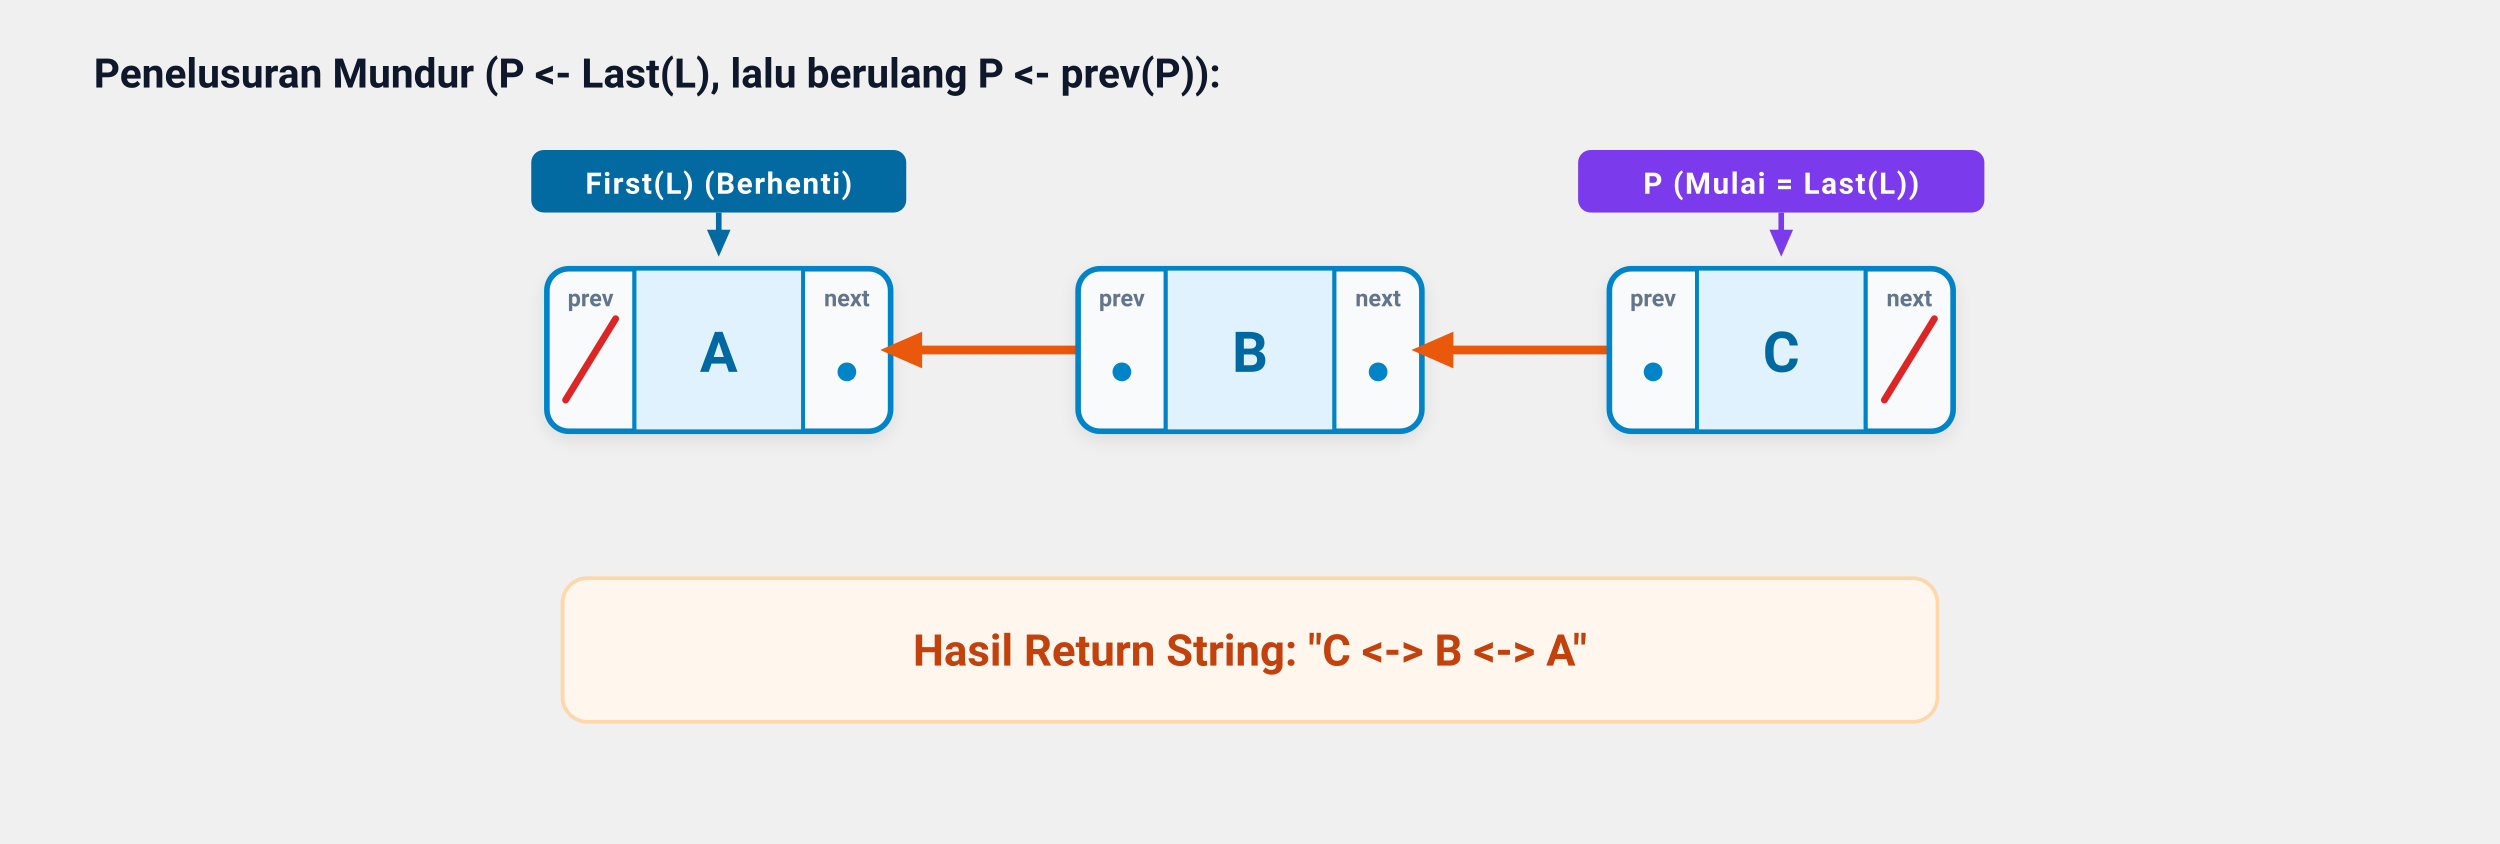
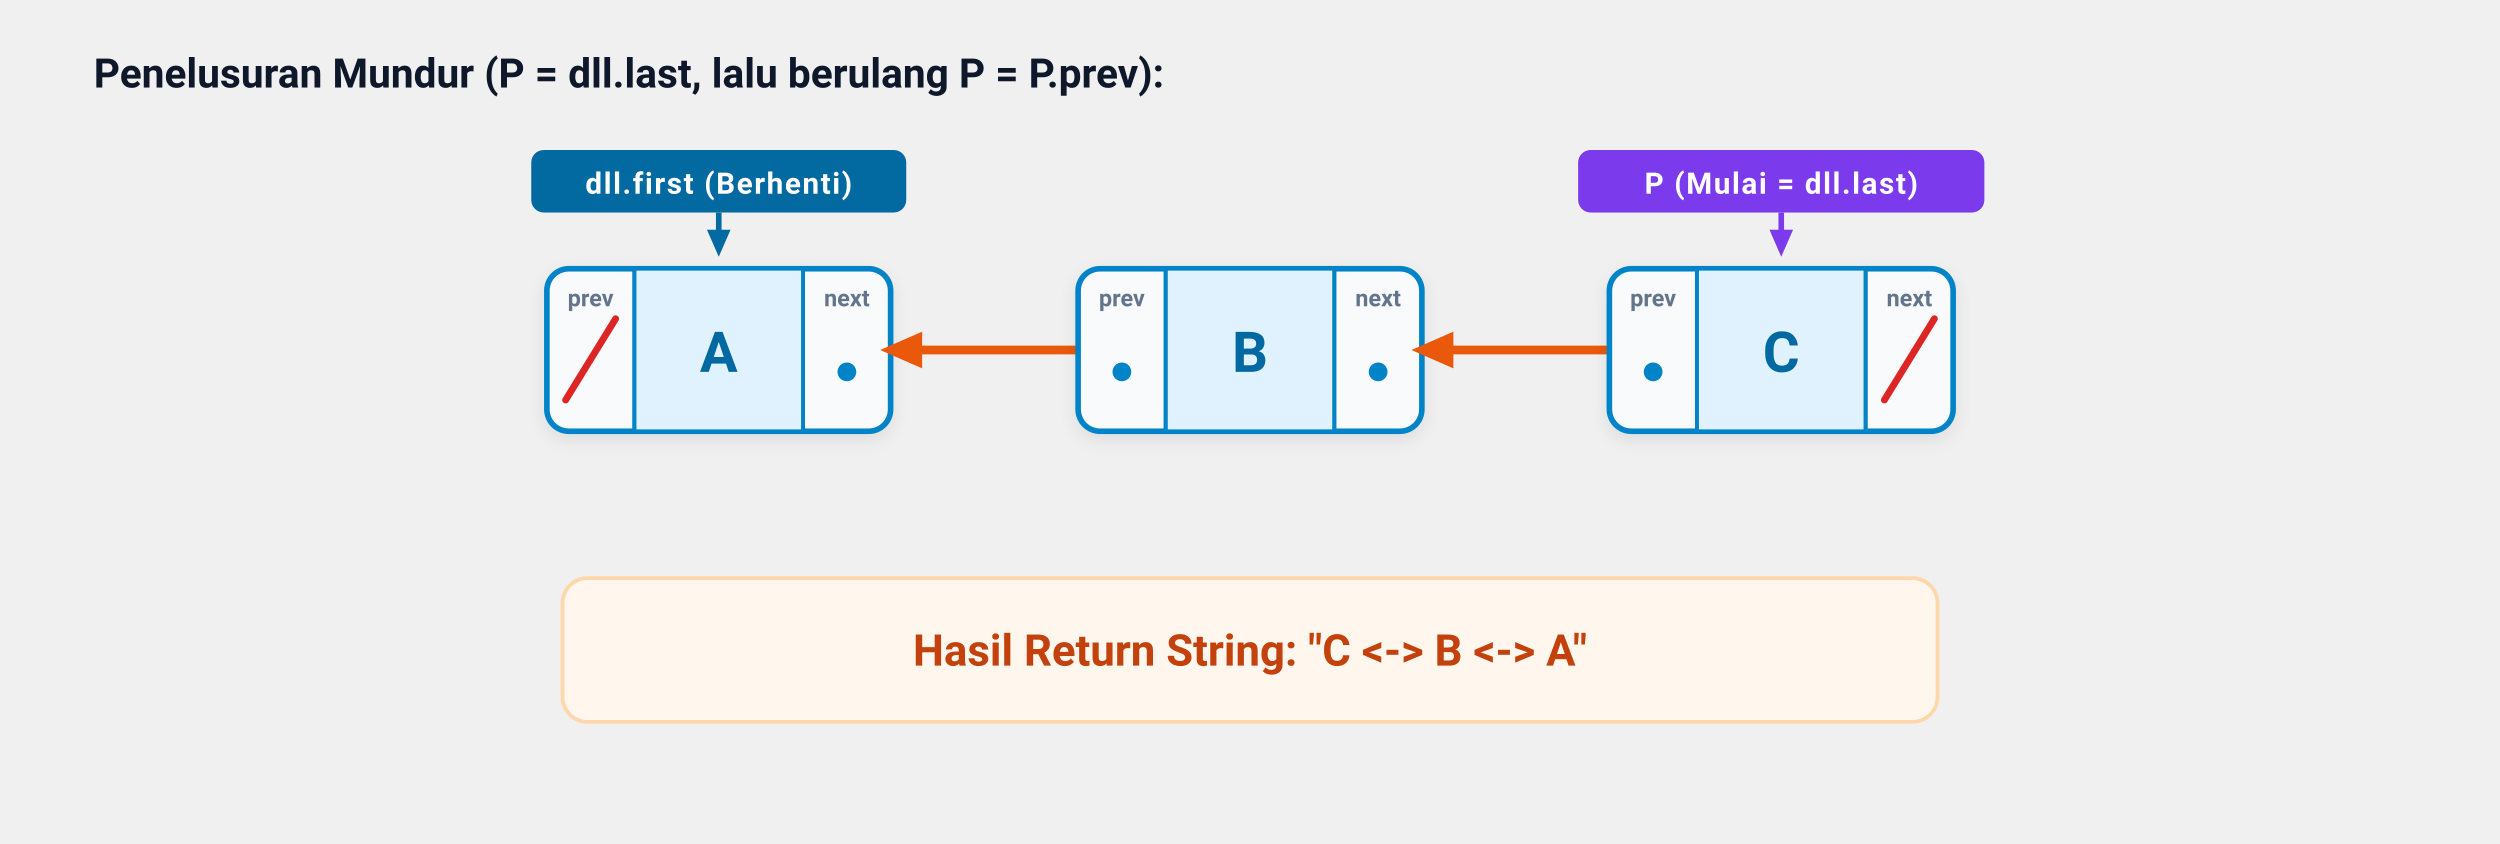
<svg xmlns="http://www.w3.org/2000/svg" viewBox="0 0 800 270" width="100%" height="auto" style="max-width: 800px; background: #FFFFFF; border-radius: 12px; border: 1px solid #CBD5E1; font-family: -apple-system, BlinkMacSystemFont, 'Segoe UI', Roboto, Helvetica, Arial, sans-serif;">
  <defs>
    <marker id="arrow-blue" viewBox="0 0 10 10" refX="6" refY="5" markerWidth="6" markerHeight="6" orient="auto-start-reverse">
      <path d="M 0 1.5 L 8 5 L 0 8.5 z" fill="#0284C7" />
    </marker>
    <marker id="arrow-orange" viewBox="0 0 10 10" refX="6" refY="5" markerWidth="6" markerHeight="6" orient="auto-start-reverse">
      <path d="M 0 1.5 L 8 5 L 0 8.5 z" fill="#EA580C" />
    </marker>
    <marker id="arrow-first" viewBox="0 0 10 10" refX="6" refY="5" markerWidth="6" markerHeight="6" orient="auto-start-reverse">
      <path d="M 0 1.5 L 8 5 L 0 8.5 z" fill="#0369A1" />
    </marker>
    <marker id="arrow-last" viewBox="0 0 10 10" refX="6" refY="5" markerWidth="6" markerHeight="6" orient="auto-start-reverse">
      <path d="M 0 1.5 L 8 5 L 0 8.5 z" fill="#C2410C" />
    </marker>
    <marker id="arrow-p" viewBox="0 0 10 10" refX="6" refY="5" markerWidth="6" markerHeight="6" orient="auto-start-reverse">
      <path d="M 0 1.5 L 8 5 L 0 8.5 z" fill="#7C3AED" />
    </marker>
    <marker id="arrow-q" viewBox="0 0 10 10" refX="6" refY="5" markerWidth="6" markerHeight="6" orient="auto-start-reverse">
      <path d="M 0 1.5 L 8 5 L 0 8.5 z" fill="#0891B2" />
    </marker>
    <filter id="shadow" x="-5%" y="-10%" width="110%" height="130%">
      <feDropShadow dx="0" dy="2" stdDeviation="2.5" flood-color="#0F172A" flood-opacity="0.08" />
    </filter>
  </defs>
-   <text x="30" y="28" font-size="13" font-weight="bold" fill="#0F172A">Penelusuran Mundur (P &lt;- Last(L), lalu berulang P &lt;- prev(P)):</text>
+   <text x="30" y="28" font-size="13" font-weight="bold" fill="#0F172A">Penelusuran Mundur (P = dll.last, lalu berulang P = P.prev):</text>
  <g transform="translate(170.0, 48)">
    <rect x="0" y="0" width="120" height="20" rx="4" fill="#0369A1" />
-     <text x="60.0" y="14" font-size="9.5" font-weight="bold" fill="#FFFFFF" text-anchor="middle" letter-spacing="0.5">First(L) (Berhenti)</text>
+     <text x="60.0" y="14" font-size="9.5" font-weight="bold" fill="#FFFFFF" text-anchor="middle" letter-spacing="0.5">dll.first (Berhenti)</text>
  </g>
  <line x1="230" y1="68" x2="230" y2="80" stroke="#0369A1" stroke-width="1.8" marker-end="url(#arrow-first)" />
  <g transform="translate(505.0, 48)">
    <rect x="0" y="0" width="130" height="20" rx="4" fill="#7C3AED" />
-     <text x="65.0" y="14" font-size="9.5" font-weight="bold" fill="#FFFFFF" text-anchor="middle" letter-spacing="0.5">P (Mulai = Last(L))</text>
+     <text x="65.0" y="14" font-size="9.5" font-weight="bold" fill="#FFFFFF" text-anchor="middle" letter-spacing="0.5">P (Mulai = dll.last)</text>
  </g>
  <line x1="570" y1="68" x2="570" y2="80" stroke="#7C3AED" stroke-width="1.8" marker-end="url(#arrow-p)" />
  <g transform="translate(175, 86)" filter="url(#shadow)">
    <rect x="0" y="0" width="110" height="52" rx="7" fill="#F8FAFC" stroke="#0284C7" stroke-width="1.8" />
    <rect x="28" y="0" width="54" height="52" fill="#E0F2FE" stroke="#0284C7" stroke-width="1.2" />
    <line x1="28" y1="0" x2="28" y2="52" stroke="#0284C7" stroke-width="1.2" />
    <line x1="82" y1="0" x2="82" y2="52" stroke="#0284C7" stroke-width="1.2" />
    <text x="14.0" y="12" font-size="7.5" fill="#64748B" text-anchor="middle" font-weight="600">prev</text>
    <text x="55.0" y="33" font-size="18" font-weight="bold" fill="#0369A1" text-anchor="middle">A</text>
    <text x="96.0" y="12" font-size="7.5" fill="#64748B" text-anchor="middle" font-weight="600">next</text>
    <line x1="6" y1="42" x2="22" y2="16" stroke="#DC2626" stroke-width="2.2" stroke-linecap="round" />
    <circle cx="96.0" cy="33.0" r="3" fill="#0284C7" />
  </g>
  <line x1="345" y1="112" x2="285" y2="112" stroke="#EA580C" stroke-width="2.8" marker-end="url(#arrow-orange)" />
  <g transform="translate(345, 86)" filter="url(#shadow)">
    <rect x="0" y="0" width="110" height="52" rx="7" fill="#F8FAFC" stroke="#0284C7" stroke-width="1.8" />
    <rect x="28" y="0" width="54" height="52" fill="#E0F2FE" stroke="#0284C7" stroke-width="1.2" />
    <line x1="28" y1="0" x2="28" y2="52" stroke="#0284C7" stroke-width="1.2" />
    <line x1="82" y1="0" x2="82" y2="52" stroke="#0284C7" stroke-width="1.2" />
    <text x="14.0" y="12" font-size="7.5" fill="#64748B" text-anchor="middle" font-weight="600">prev</text>
    <text x="55.0" y="33" font-size="18" font-weight="bold" fill="#0369A1" text-anchor="middle">B</text>
    <text x="96.0" y="12" font-size="7.5" fill="#64748B" text-anchor="middle" font-weight="600">next</text>
    <circle cx="14.0" cy="33.0" r="3" fill="#0284C7" />
    <circle cx="96.0" cy="33.0" r="3" fill="#0284C7" />
  </g>
  <line x1="515" y1="112" x2="455" y2="112" stroke="#EA580C" stroke-width="2.8" marker-end="url(#arrow-orange)" />
  <g transform="translate(515, 86)" filter="url(#shadow)">
    <rect x="0" y="0" width="110" height="52" rx="7" fill="#F8FAFC" stroke="#0284C7" stroke-width="1.8" />
    <rect x="28" y="0" width="54" height="52" fill="#E0F2FE" stroke="#0284C7" stroke-width="1.2" />
    <line x1="28" y1="0" x2="28" y2="52" stroke="#0284C7" stroke-width="1.2" />
    <line x1="82" y1="0" x2="82" y2="52" stroke="#0284C7" stroke-width="1.2" />
    <text x="14.0" y="12" font-size="7.5" fill="#64748B" text-anchor="middle" font-weight="600">prev</text>
    <text x="55.0" y="33" font-size="18" font-weight="bold" fill="#0369A1" text-anchor="middle">C</text>
    <text x="96.0" y="12" font-size="7.5" fill="#64748B" text-anchor="middle" font-weight="600">next</text>
    <circle cx="14.0" cy="33.0" r="3" fill="#0284C7" />
    <line x1="88" y1="42" x2="104" y2="16" stroke="#DC2626" stroke-width="2.2" stroke-linecap="round" />
  </g>
  <g transform="translate(180, 185)">
    <rect x="0" y="0" width="440" height="46" rx="8" fill="#FFF7ED" stroke="#FED7AA" stroke-width="1.2" />
    <text x="220" y="28" font-size="14" font-weight="bold" fill="#C2410C" text-anchor="middle">Hasil Return String:  "C &lt;-&gt; B &lt;-&gt; A"</text>
  </g>
</svg>
